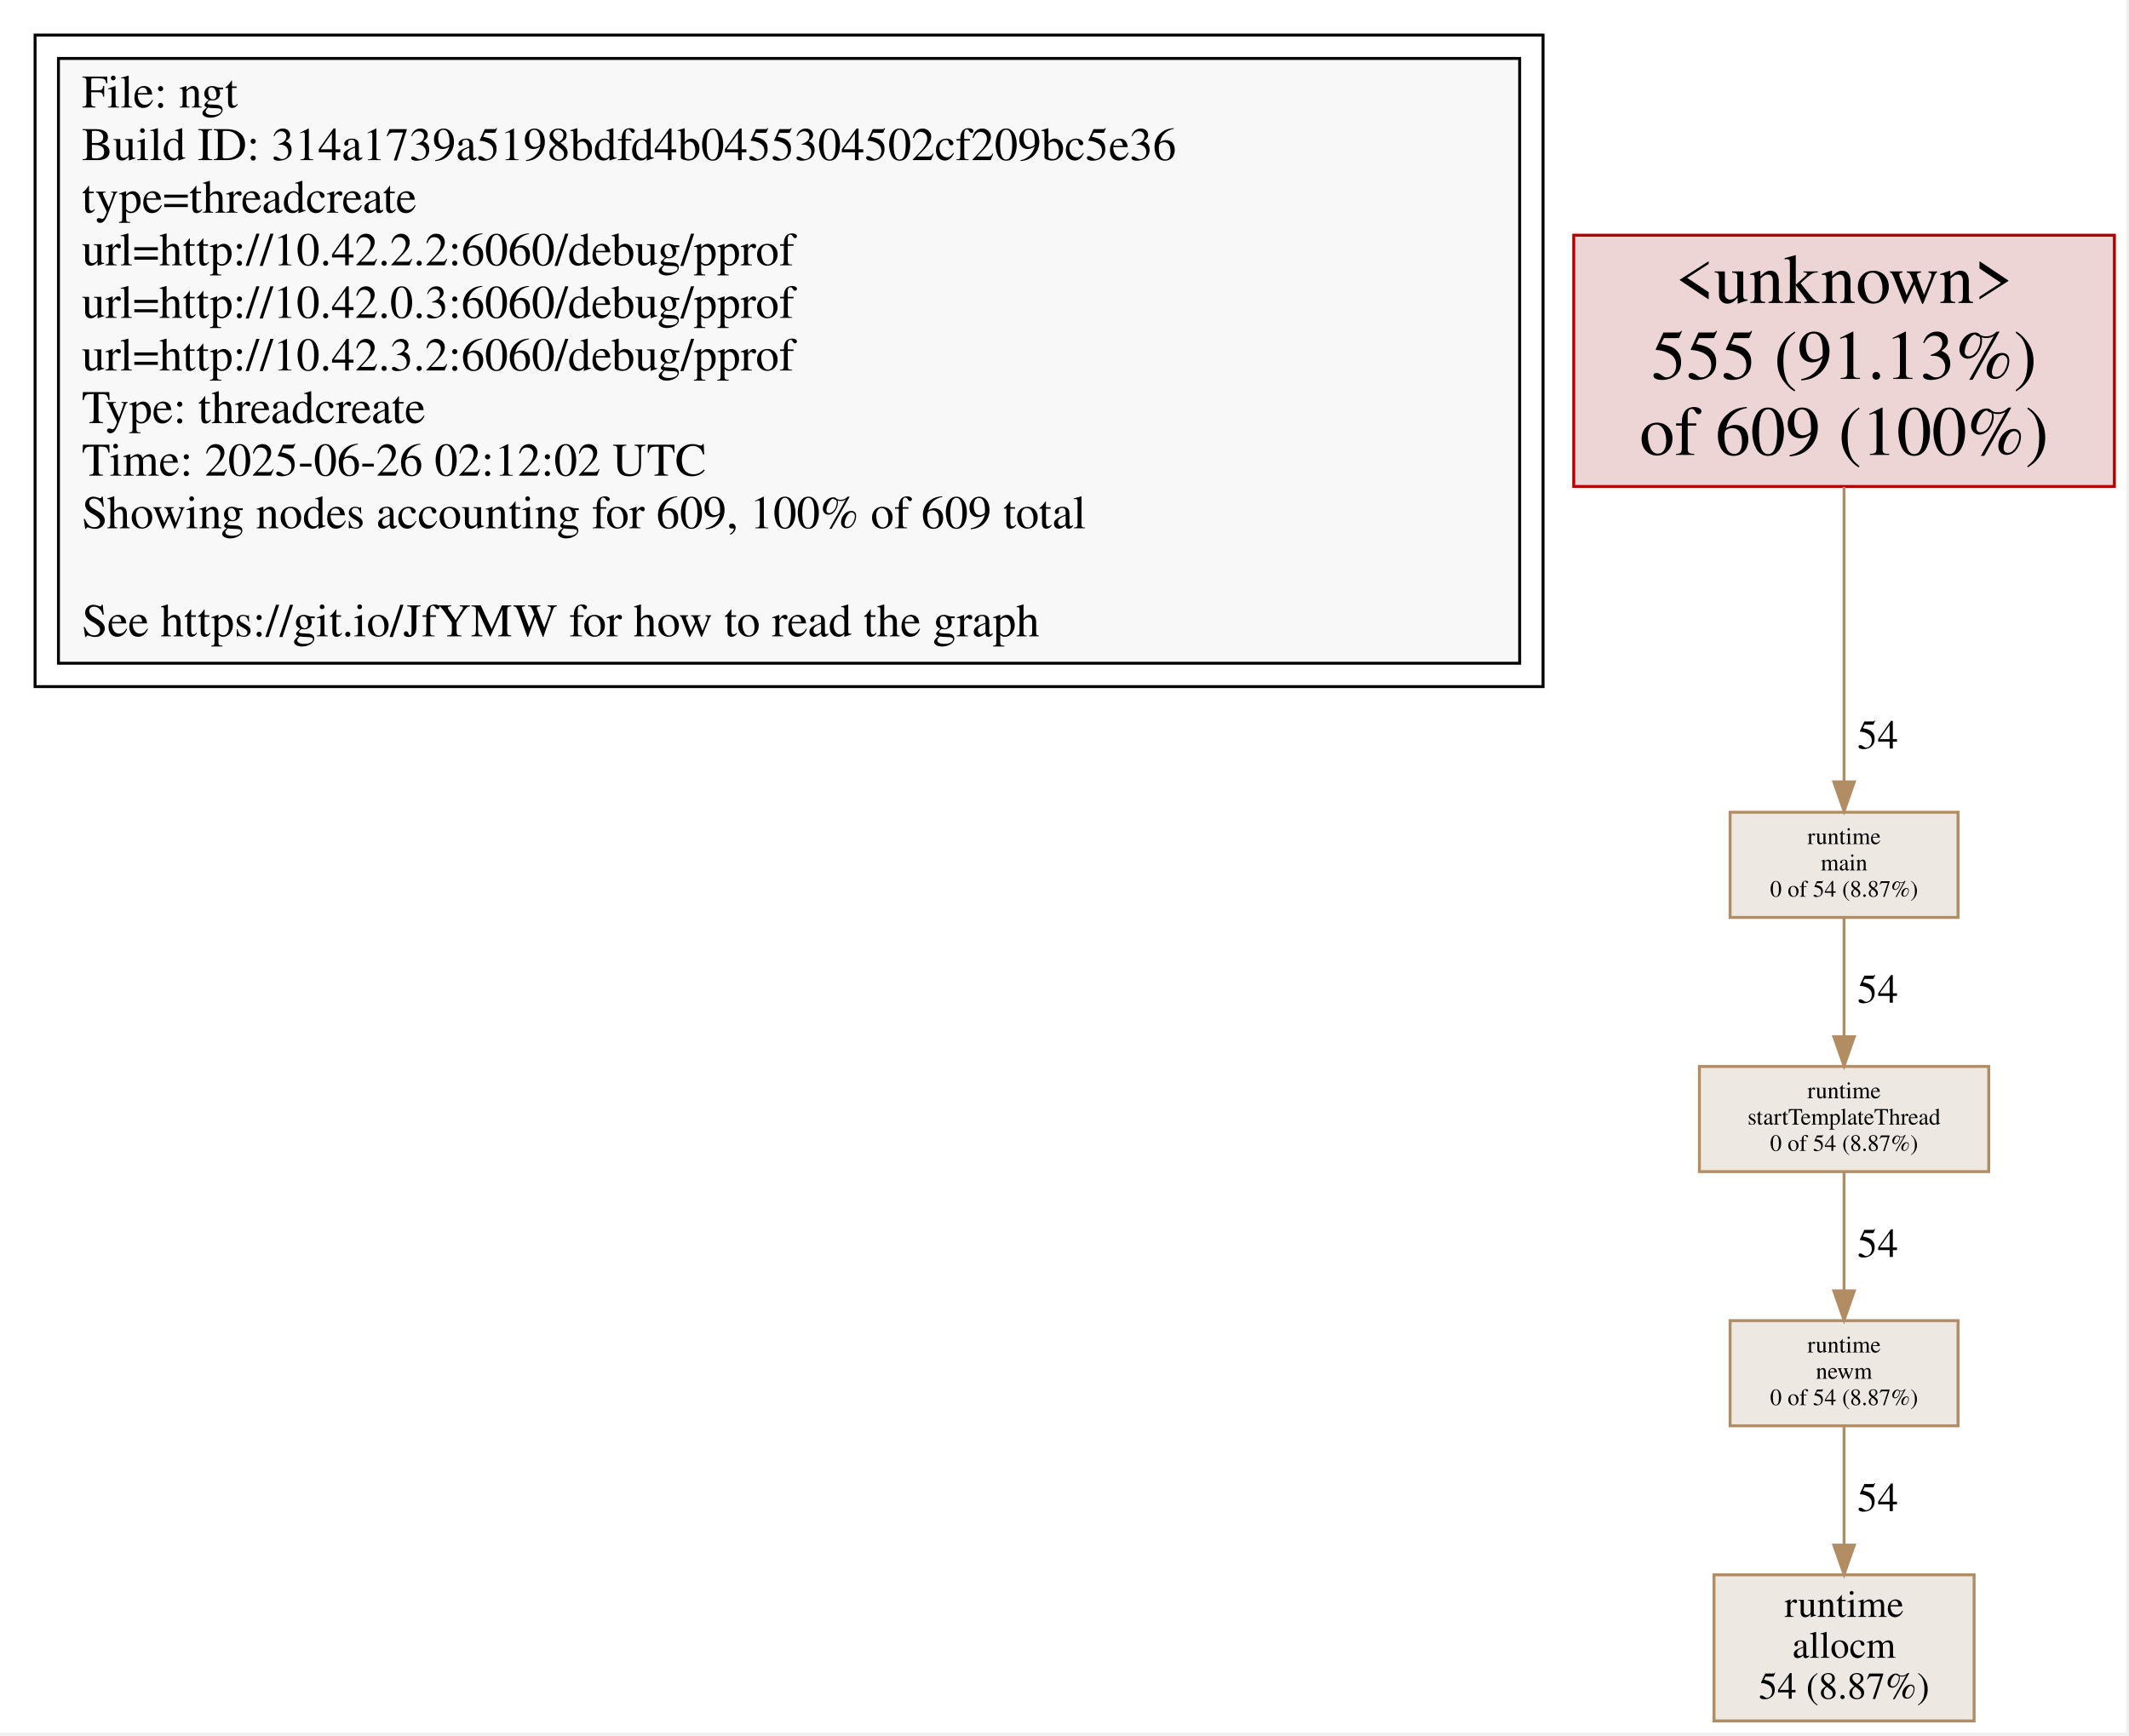
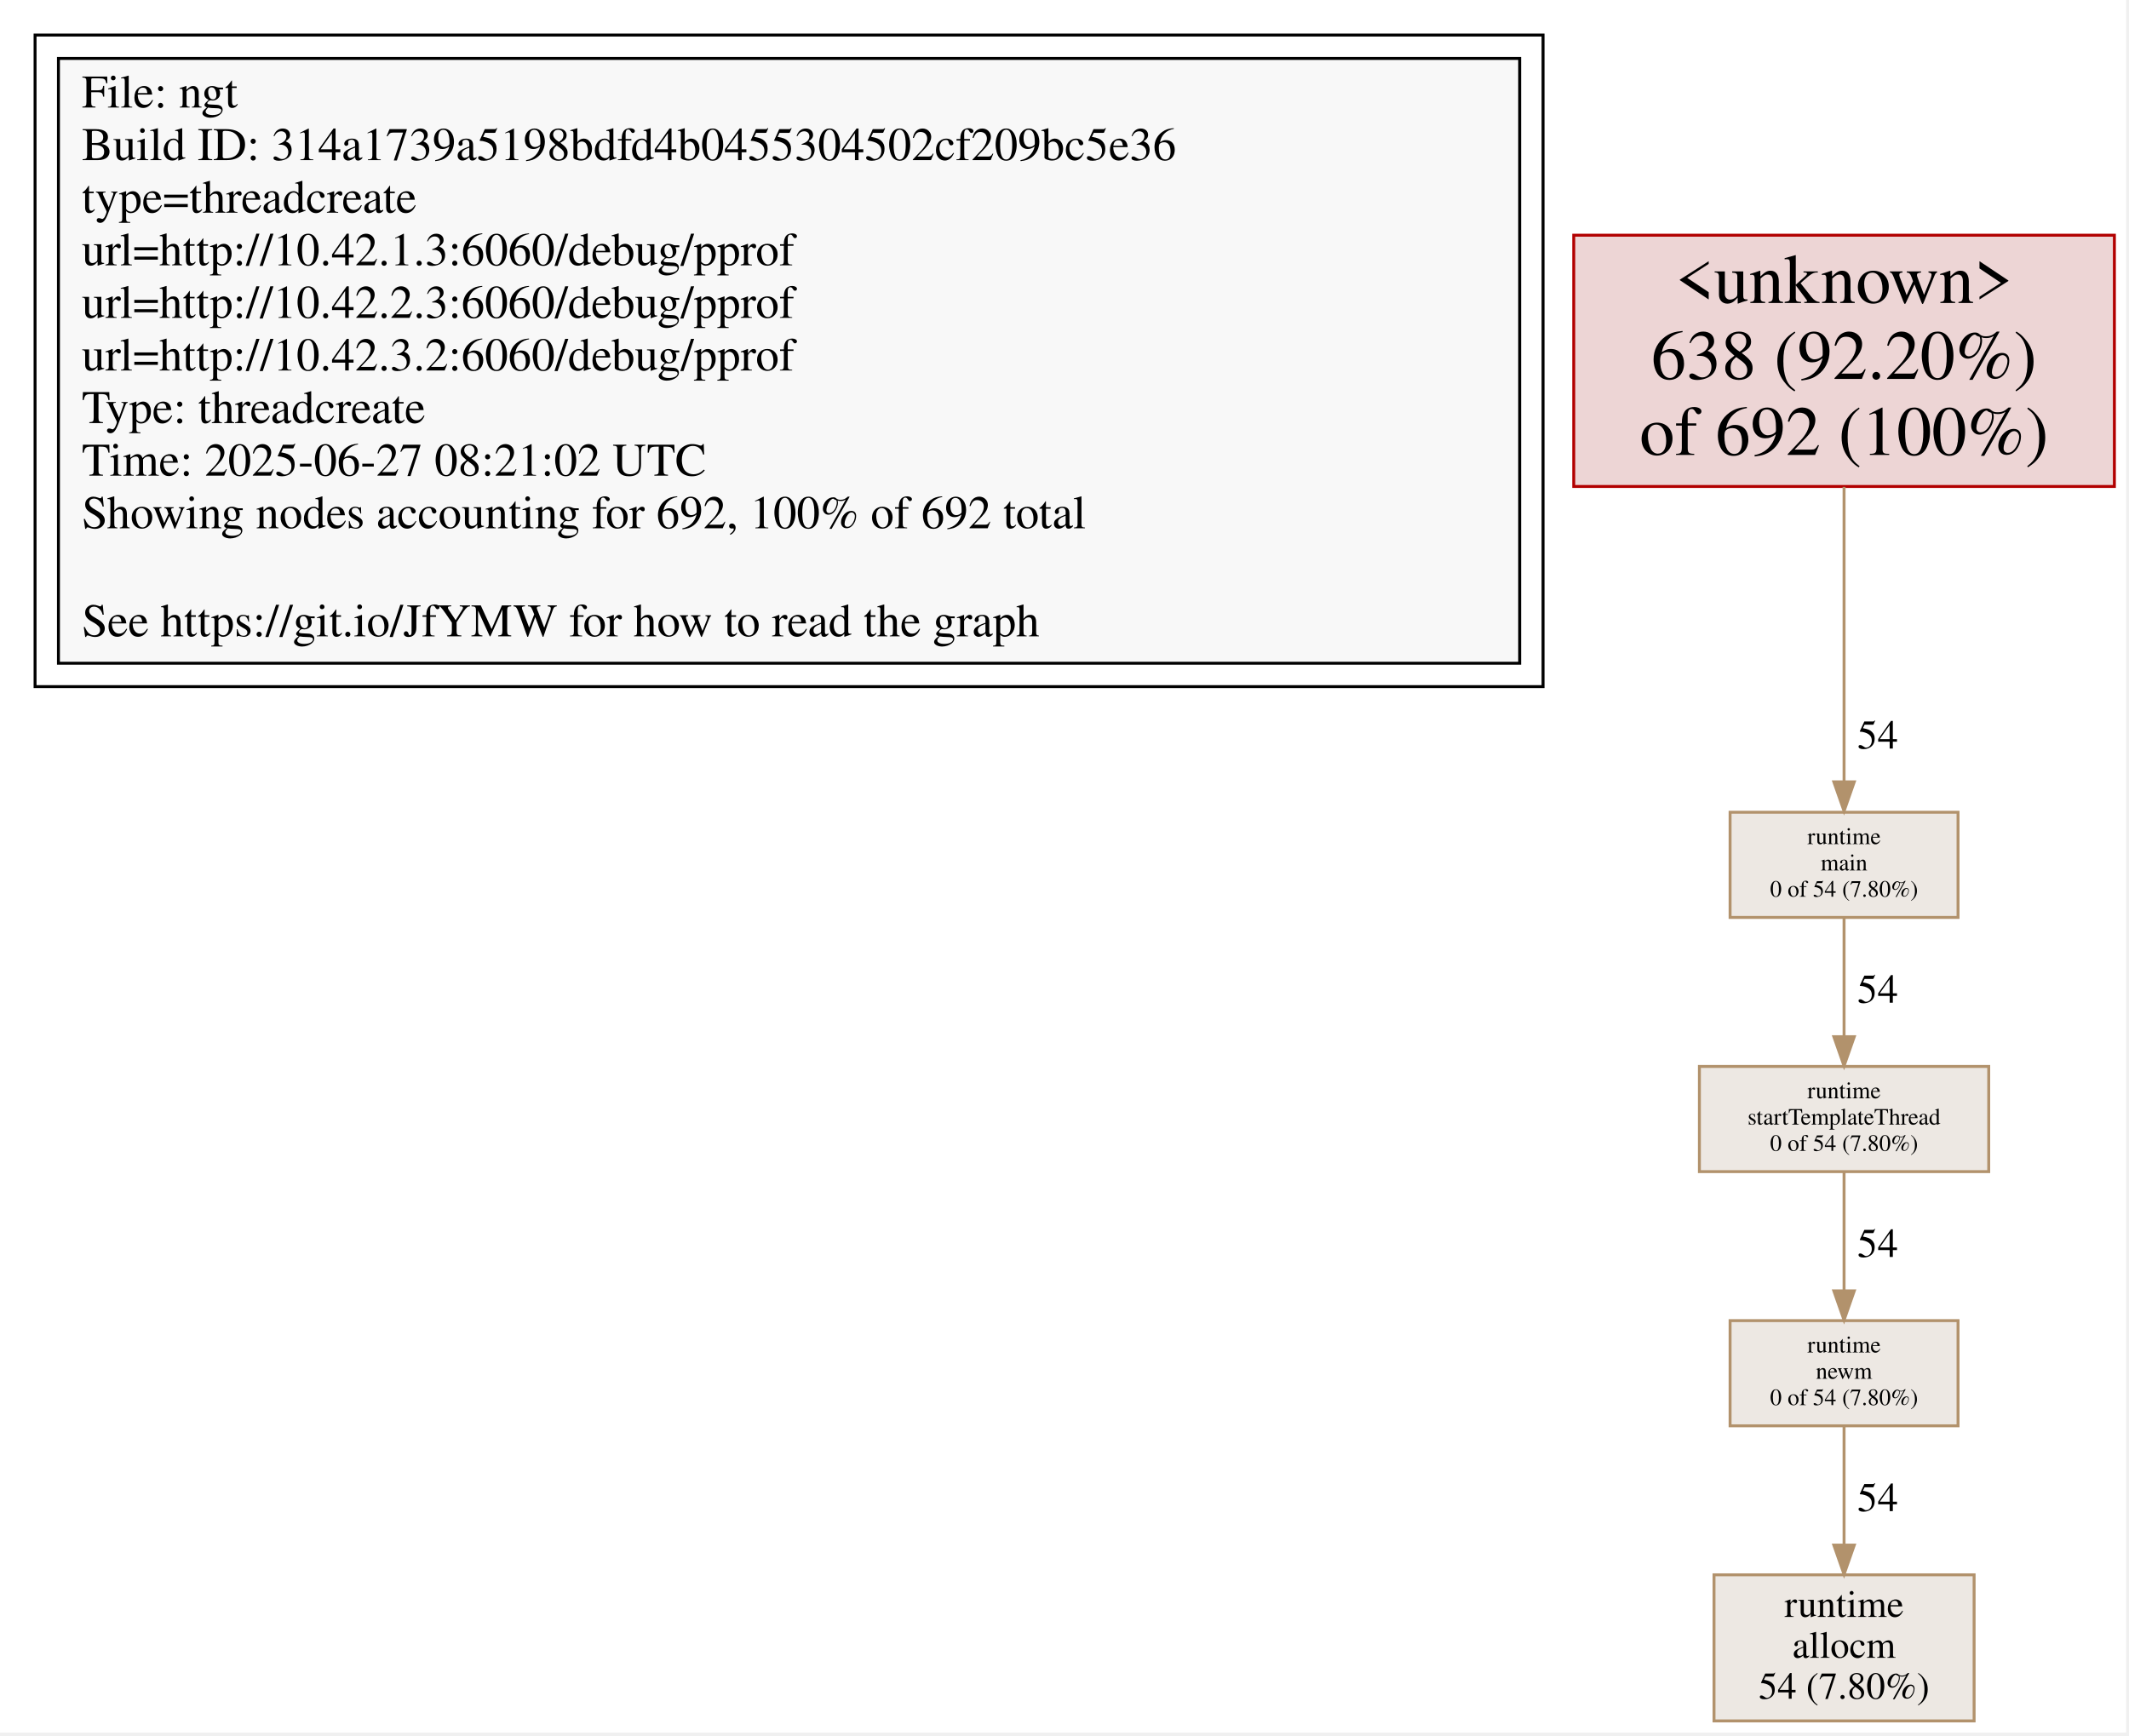
<svg xmlns="http://www.w3.org/2000/svg" xmlns:xlink="http://www.w3.org/1999/xlink" width="100%" height="100%">
  <g id="viewport" transform="scale(0.5,0.5) translate(0,0)">
    <g id="graph0" class="graph" transform="scale(1 1) rotate(0) translate(4 589)">
      <polygon fill="white" stroke="transparent" points="-4,4 -4,-589 723.5,-589 723.5,4 -4,4" />
      <g id="clust1" class="cluster">
        <polygon fill="none" stroke="black" points="8,-354 8,-577 524,-577 524,-354 8,-354" />
      </g>
      <g id="node1" class="node">
        <g id="a_node1">
          <a xlink:title="ngt">
            <polygon fill="#f8f8f8" stroke="black" points="516,-569 16,-569 16,-362 516,-362 516,-569" />
            <text text-anchor="start" x="24" y="-552.2" font-family="Times,serif" font-size="16.00">File: ngt</text>
            <text text-anchor="start" x="24" y="-534.2" font-family="Times,serif" font-size="16.00">Build ID: 314a1739a5198bdfd4b0455304502cf209bc5e36</text>
            <text text-anchor="start" x="24" y="-516.2" font-family="Times,serif" font-size="16.00">type=threadcreate</text>
-             <text text-anchor="start" x="24" y="-498.2" font-family="Times,serif" font-size="16.00">url=http://10.42.2.2:6060/debug/pprof</text>
-             <text text-anchor="start" x="24" y="-480.2" font-family="Times,serif" font-size="16.00">url=http://10.42.0.3:6060/debug/pprof</text>
+             <text text-anchor="start" x="24" y="-498.2" font-family="Times,serif" font-size="16.00">url=http://10.42.1.3:6060/debug/pprof</text>
+             <text text-anchor="start" x="24" y="-480.2" font-family="Times,serif" font-size="16.00">url=http://10.42.2.3:6060/debug/pprof</text>
            <text text-anchor="start" x="24" y="-462.2" font-family="Times,serif" font-size="16.00">url=http://10.42.3.2:6060/debug/pprof</text>
            <text text-anchor="start" x="24" y="-444.2" font-family="Times,serif" font-size="16.00">Type: threadcreate</text>
-             <text text-anchor="start" x="24" y="-426.2" font-family="Times,serif" font-size="16.00">Time: 2025-06-26 02:12:02 UTC</text>
-             <text text-anchor="start" x="24" y="-408.2" font-family="Times,serif" font-size="16.00">Showing nodes accounting for 609, 100% of 609 total</text>
+             <text text-anchor="start" x="24" y="-426.2" font-family="Times,serif" font-size="16.00">Time: 2025-06-27 08:21:02 UTC</text>
+             <text text-anchor="start" x="24" y="-408.2" font-family="Times,serif" font-size="16.00">Showing nodes accounting for 692, 100% of 692 total</text>
            <text text-anchor="start" x="24" y="-371.2" font-family="Times,serif" font-size="16.00">See https://git.io/JfYMW for how to read the graph</text>
          </a>
        </g>
      </g>
      <g id="node1" class="node">
        <g id="a_node1">
-           <a xlink:title="&lt;unknown&gt; (609)">
+           <a xlink:title="&lt;unknown&gt; (692)">
            <polygon fill="#edd5d5" stroke="#b20000" points="719.5,-508.5 534.5,-508.5 534.5,-422.5 719.5,-422.5 719.5,-508.5" />
            <text text-anchor="middle" x="627" y="-485.3" font-family="Times,serif" font-size="24.00">&lt;unknown&gt;</text>
-             <text text-anchor="middle" x="627" y="-459.3" font-family="Times,serif" font-size="24.00">555 (91.13%)</text>
-             <text text-anchor="middle" x="627" y="-433.3" font-family="Times,serif" font-size="24.00">of 609 (100%)</text>
+             <text text-anchor="middle" x="627" y="-459.3" font-family="Times,serif" font-size="24.00">638 (92.20%)</text>
+             <text text-anchor="middle" x="627" y="-433.3" font-family="Times,serif" font-size="24.00">of 692 (100%)</text>
          </a>
        </g>
      </g>
      <g id="node3" class="node">
        <g id="a_node3">
          <a xlink:title="runtime.main (54)">
-             <polygon fill="#ede8e2" stroke="#b28c63" points="666,-311 588,-311 588,-275 666,-275 666,-311" />
+             <polygon fill="#ede8e3" stroke="#b2926c" points="666,-311 588,-311 588,-275 666,-275 666,-311" />
            <text text-anchor="middle" x="627" y="-300.1" font-family="Times,serif" font-size="8.00">runtime</text>
            <text text-anchor="middle" x="627" y="-291.1" font-family="Times,serif" font-size="8.00">main</text>
-             <text text-anchor="middle" x="627" y="-282.1" font-family="Times,serif" font-size="8.00">0 of 54 (8.87%)</text>
+             <text text-anchor="middle" x="627" y="-282.1" font-family="Times,serif" font-size="8.00">0 of 54 (7.80%)</text>
          </a>
        </g>
      </g>
      <g id="edge1" class="edge">
        <g id="a_edge1">
          <a xlink:title="&lt;unknown&gt; -&gt; runtime.main (54)">
-             <path fill="none" stroke="#b28c63" d="M627,-422.35C627,-390.84 627,-348.66 627,-321.41" />
-             <polygon fill="#b28c63" stroke="#b28c63" points="630.5,-321.4 627,-311.4 623.5,-321.4 630.5,-321.4" />
+             <path fill="none" stroke="#b2926c" d="M627,-422.35C627,-390.84 627,-348.66 627,-321.41" />
+             <polygon fill="#b2926c" stroke="#b2926c" points="630.5,-321.4 627,-311.4 623.5,-321.4 630.5,-321.4" />
          </a>
        </g>
        <g id="a_edge1-label">
          <a xlink:title="&lt;unknown&gt; -&gt; runtime.main (54)">
            <text text-anchor="middle" x="638.5" y="-332.8" font-family="Times,serif" font-size="14.00"> 54</text>
          </a>
        </g>
      </g>
      <g id="node2" class="node">
        <g id="a_node2">
          <a xlink:title="runtime.allocm (54)">
-             <polygon fill="#ede8e2" stroke="#b28c63" points="671.5,-50 582.5,-50 582.5,0 671.5,0 671.5,-50" />
+             <polygon fill="#ede8e3" stroke="#b2926c" points="671.5,-50 582.5,-50 582.5,0 671.5,0 671.5,-50" />
            <text text-anchor="middle" x="627" y="-35.6" font-family="Times,serif" font-size="13.00">runtime</text>
            <text text-anchor="middle" x="627" y="-21.6" font-family="Times,serif" font-size="13.00">allocm</text>
-             <text text-anchor="middle" x="627" y="-7.6" font-family="Times,serif" font-size="13.00">54 (8.87%)</text>
+             <text text-anchor="middle" x="627" y="-7.6" font-family="Times,serif" font-size="13.00">54 (7.80%)</text>
          </a>
        </g>
      </g>
      <g id="node5" class="node">
        <g id="a_node5">
          <a xlink:title="runtime.startTemplateThread (54)">
-             <polygon fill="#ede8e2" stroke="#b28c63" points="676.5,-224 577.5,-224 577.5,-188 676.5,-188 676.5,-224" />
+             <polygon fill="#ede8e3" stroke="#b2926c" points="676.5,-224 577.5,-224 577.5,-188 676.5,-188 676.5,-224" />
            <text text-anchor="middle" x="627" y="-213.1" font-family="Times,serif" font-size="8.00">runtime</text>
            <text text-anchor="middle" x="627" y="-204.1" font-family="Times,serif" font-size="8.00">startTemplateThread</text>
-             <text text-anchor="middle" x="627" y="-195.1" font-family="Times,serif" font-size="8.00">0 of 54 (8.87%)</text>
+             <text text-anchor="middle" x="627" y="-195.1" font-family="Times,serif" font-size="8.00">0 of 54 (7.80%)</text>
          </a>
        </g>
      </g>
      <g id="edge2" class="edge">
        <g id="a_edge2">
          <a xlink:title="runtime.main -&gt; runtime.startTemplateThread (54)">
-             <path fill="none" stroke="#b28c63" d="M627,-274.8C627,-263.16 627,-247.55 627,-234.24" />
-             <polygon fill="#b28c63" stroke="#b28c63" points="630.5,-234.18 627,-224.18 623.5,-234.18 630.5,-234.18" />
+             <path fill="none" stroke="#b2926c" d="M627,-274.8C627,-263.16 627,-247.55 627,-234.24" />
+             <polygon fill="#b2926c" stroke="#b2926c" points="630.5,-234.18 627,-224.18 623.5,-234.18 630.5,-234.18" />
          </a>
        </g>
        <g id="a_edge2-label">
          <a xlink:title="runtime.main -&gt; runtime.startTemplateThread (54)">
            <text text-anchor="middle" x="638.5" y="-245.8" font-family="Times,serif" font-size="14.00"> 54</text>
          </a>
        </g>
      </g>
      <g id="node4" class="node">
        <g id="a_node4">
          <a xlink:title="runtime.newm (54)">
-             <polygon fill="#ede8e2" stroke="#b28c63" points="666,-137 588,-137 588,-101 666,-101 666,-137" />
+             <polygon fill="#ede8e3" stroke="#b2926c" points="666,-137 588,-137 588,-101 666,-101 666,-137" />
            <text text-anchor="middle" x="627" y="-126.1" font-family="Times,serif" font-size="8.00">runtime</text>
            <text text-anchor="middle" x="627" y="-117.1" font-family="Times,serif" font-size="8.00">newm</text>
-             <text text-anchor="middle" x="627" y="-108.1" font-family="Times,serif" font-size="8.00">0 of 54 (8.87%)</text>
+             <text text-anchor="middle" x="627" y="-108.1" font-family="Times,serif" font-size="8.00">0 of 54 (7.80%)</text>
          </a>
        </g>
      </g>
      <g id="edge3" class="edge">
        <g id="a_edge3">
          <a xlink:title="runtime.newm -&gt; runtime.allocm (54)">
-             <path fill="none" stroke="#b28c63" d="M627,-100.7C627,-89.33 627,-74.07 627,-60.31" />
-             <polygon fill="#b28c63" stroke="#b28c63" points="630.5,-60.17 627,-50.17 623.5,-60.17 630.5,-60.17" />
+             <path fill="none" stroke="#b2926c" d="M627,-100.7C627,-89.33 627,-74.07 627,-60.31" />
+             <polygon fill="#b2926c" stroke="#b2926c" points="630.5,-60.17 627,-50.17 623.5,-60.17 630.5,-60.17" />
          </a>
        </g>
        <g id="a_edge3-label">
          <a xlink:title="runtime.newm -&gt; runtime.allocm (54)">
            <text text-anchor="middle" x="638.5" y="-71.8" font-family="Times,serif" font-size="14.00"> 54</text>
          </a>
        </g>
      </g>
      <g id="edge4" class="edge">
        <g id="a_edge4">
          <a xlink:title="runtime.startTemplateThread -&gt; runtime.newm (54)">
-             <path fill="none" stroke="#b28c63" d="M627,-187.8C627,-176.16 627,-160.55 627,-147.24" />
-             <polygon fill="#b28c63" stroke="#b28c63" points="630.5,-147.18 627,-137.18 623.5,-147.18 630.5,-147.18" />
+             <path fill="none" stroke="#b2926c" d="M627,-187.8C627,-176.16 627,-160.55 627,-147.24" />
+             <polygon fill="#b2926c" stroke="#b2926c" points="630.5,-147.18 627,-137.18 623.5,-147.18 630.5,-147.18" />
          </a>
        </g>
        <g id="a_edge4-label">
          <a xlink:title="runtime.startTemplateThread -&gt; runtime.newm (54)">
            <text text-anchor="middle" x="638.5" y="-158.8" font-family="Times,serif" font-size="14.00"> 54</text>
          </a>
        </g>
      </g>
    </g>
  </g>
</svg>
